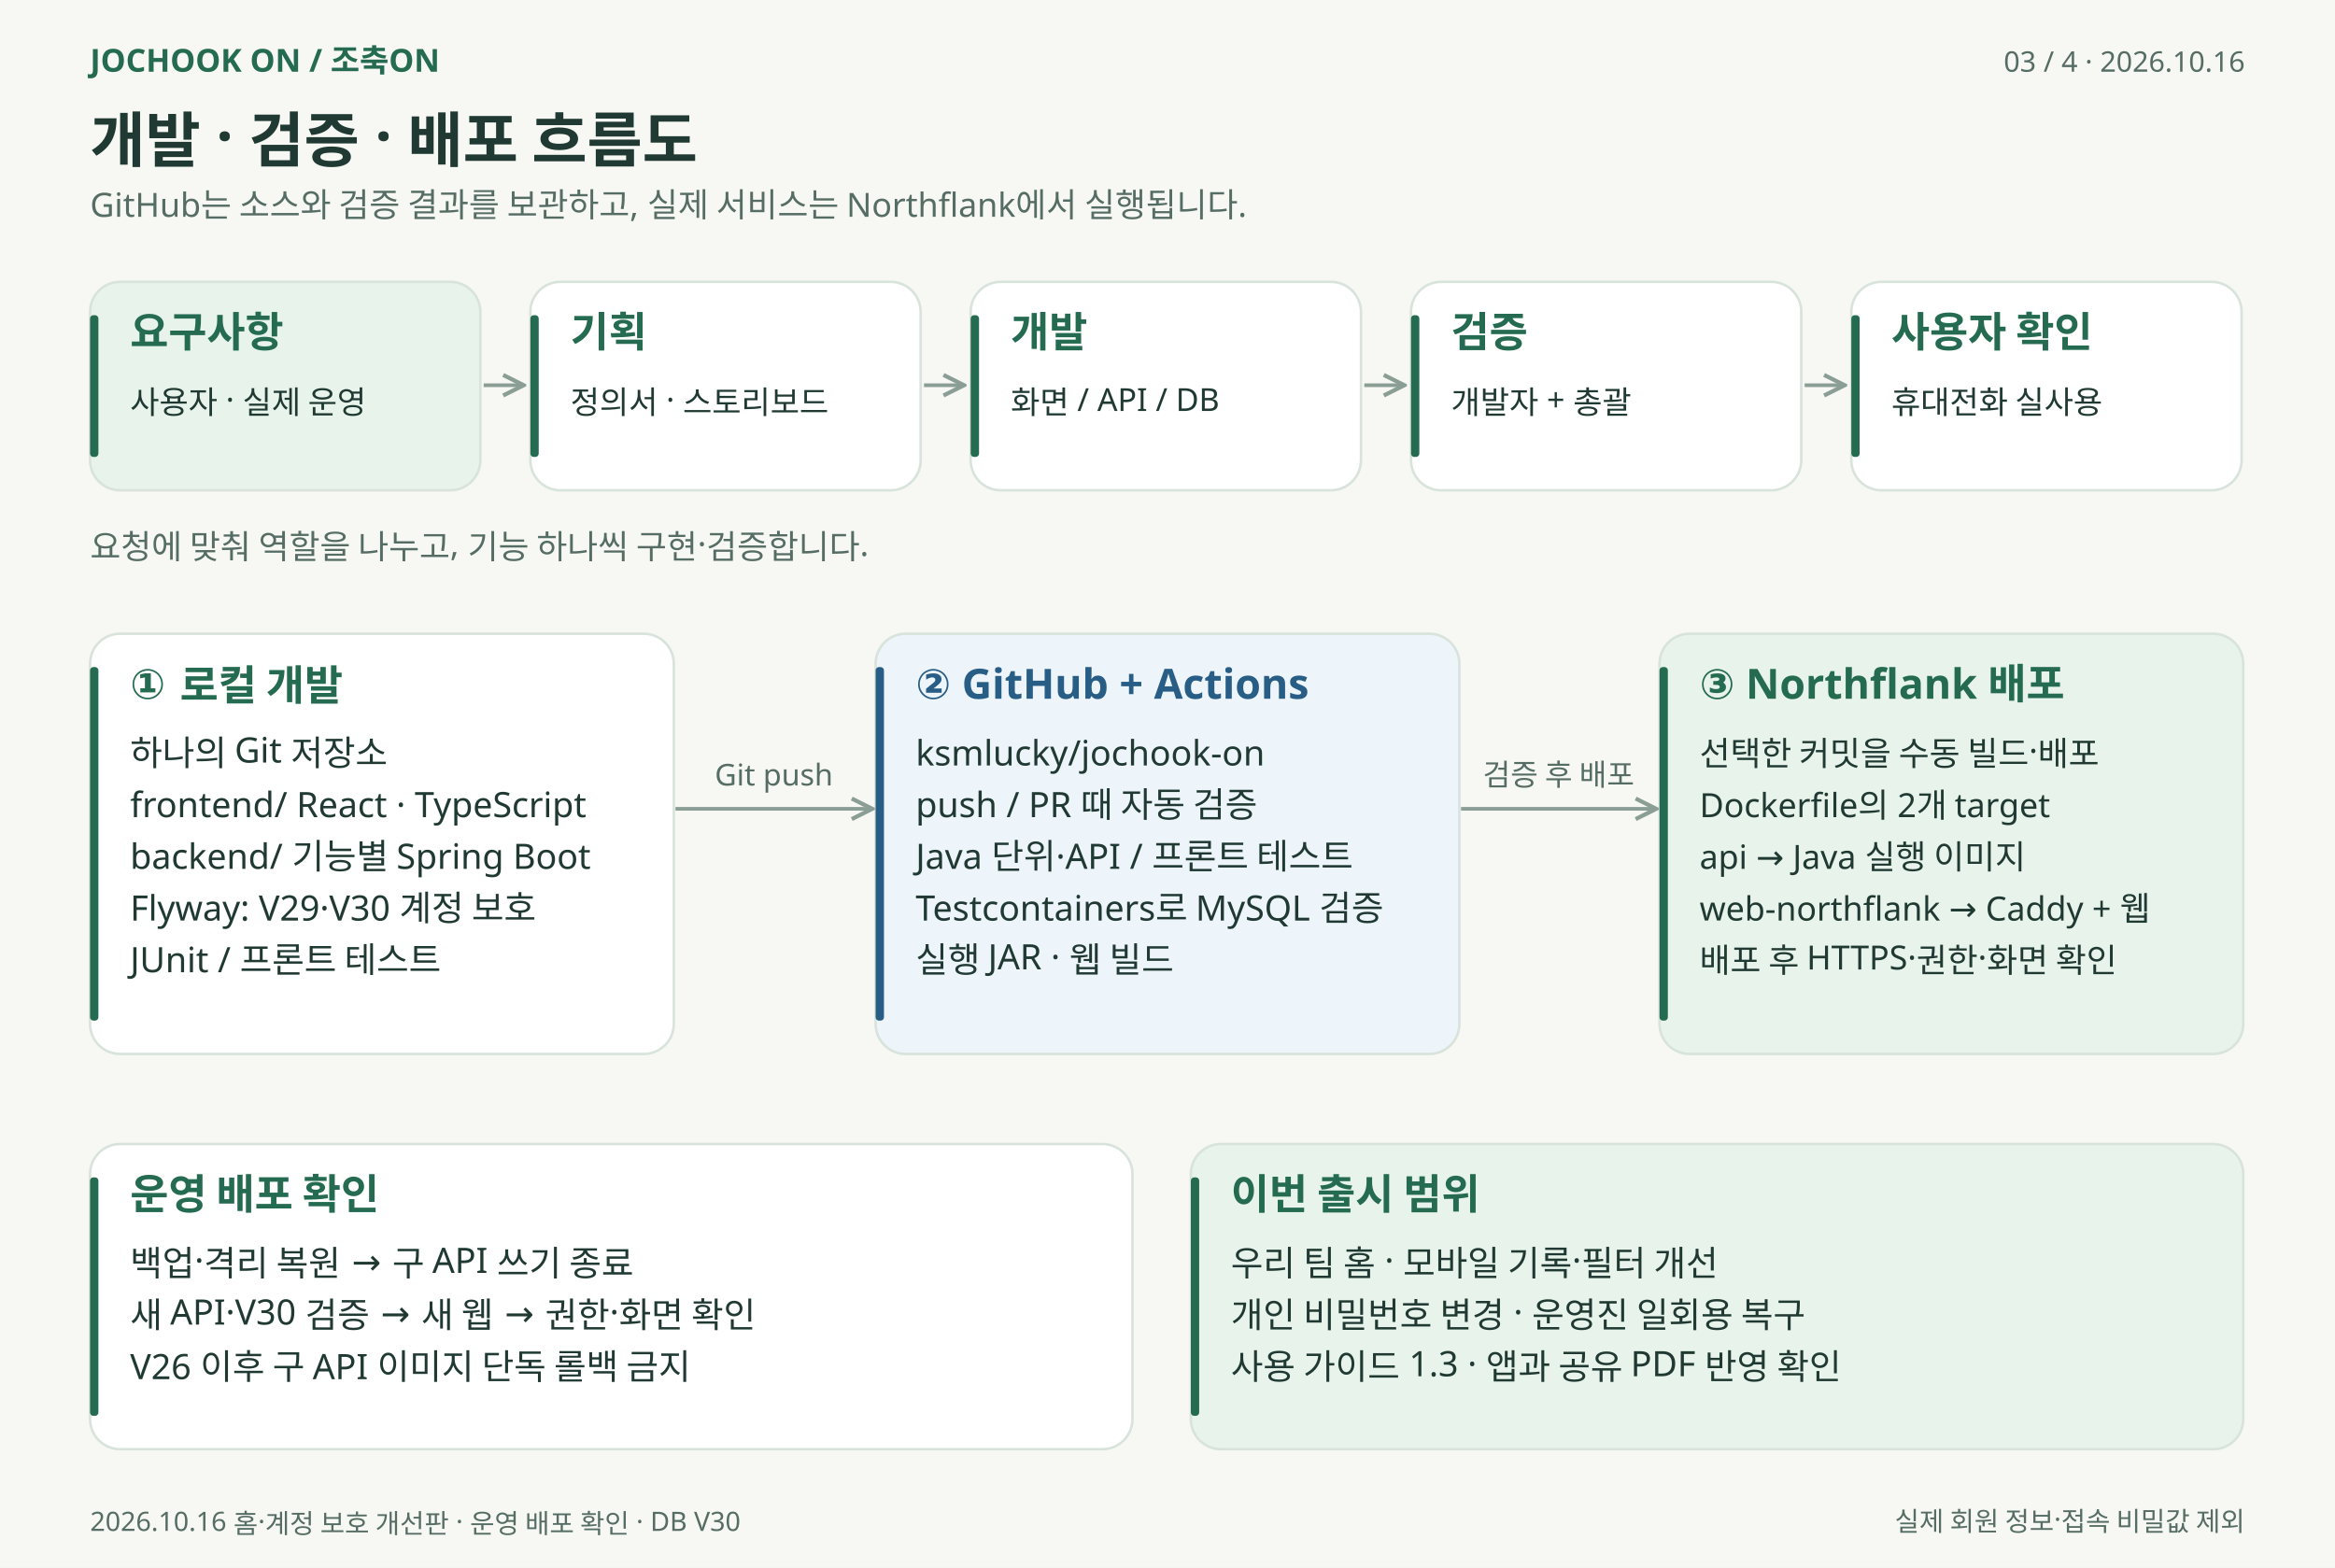
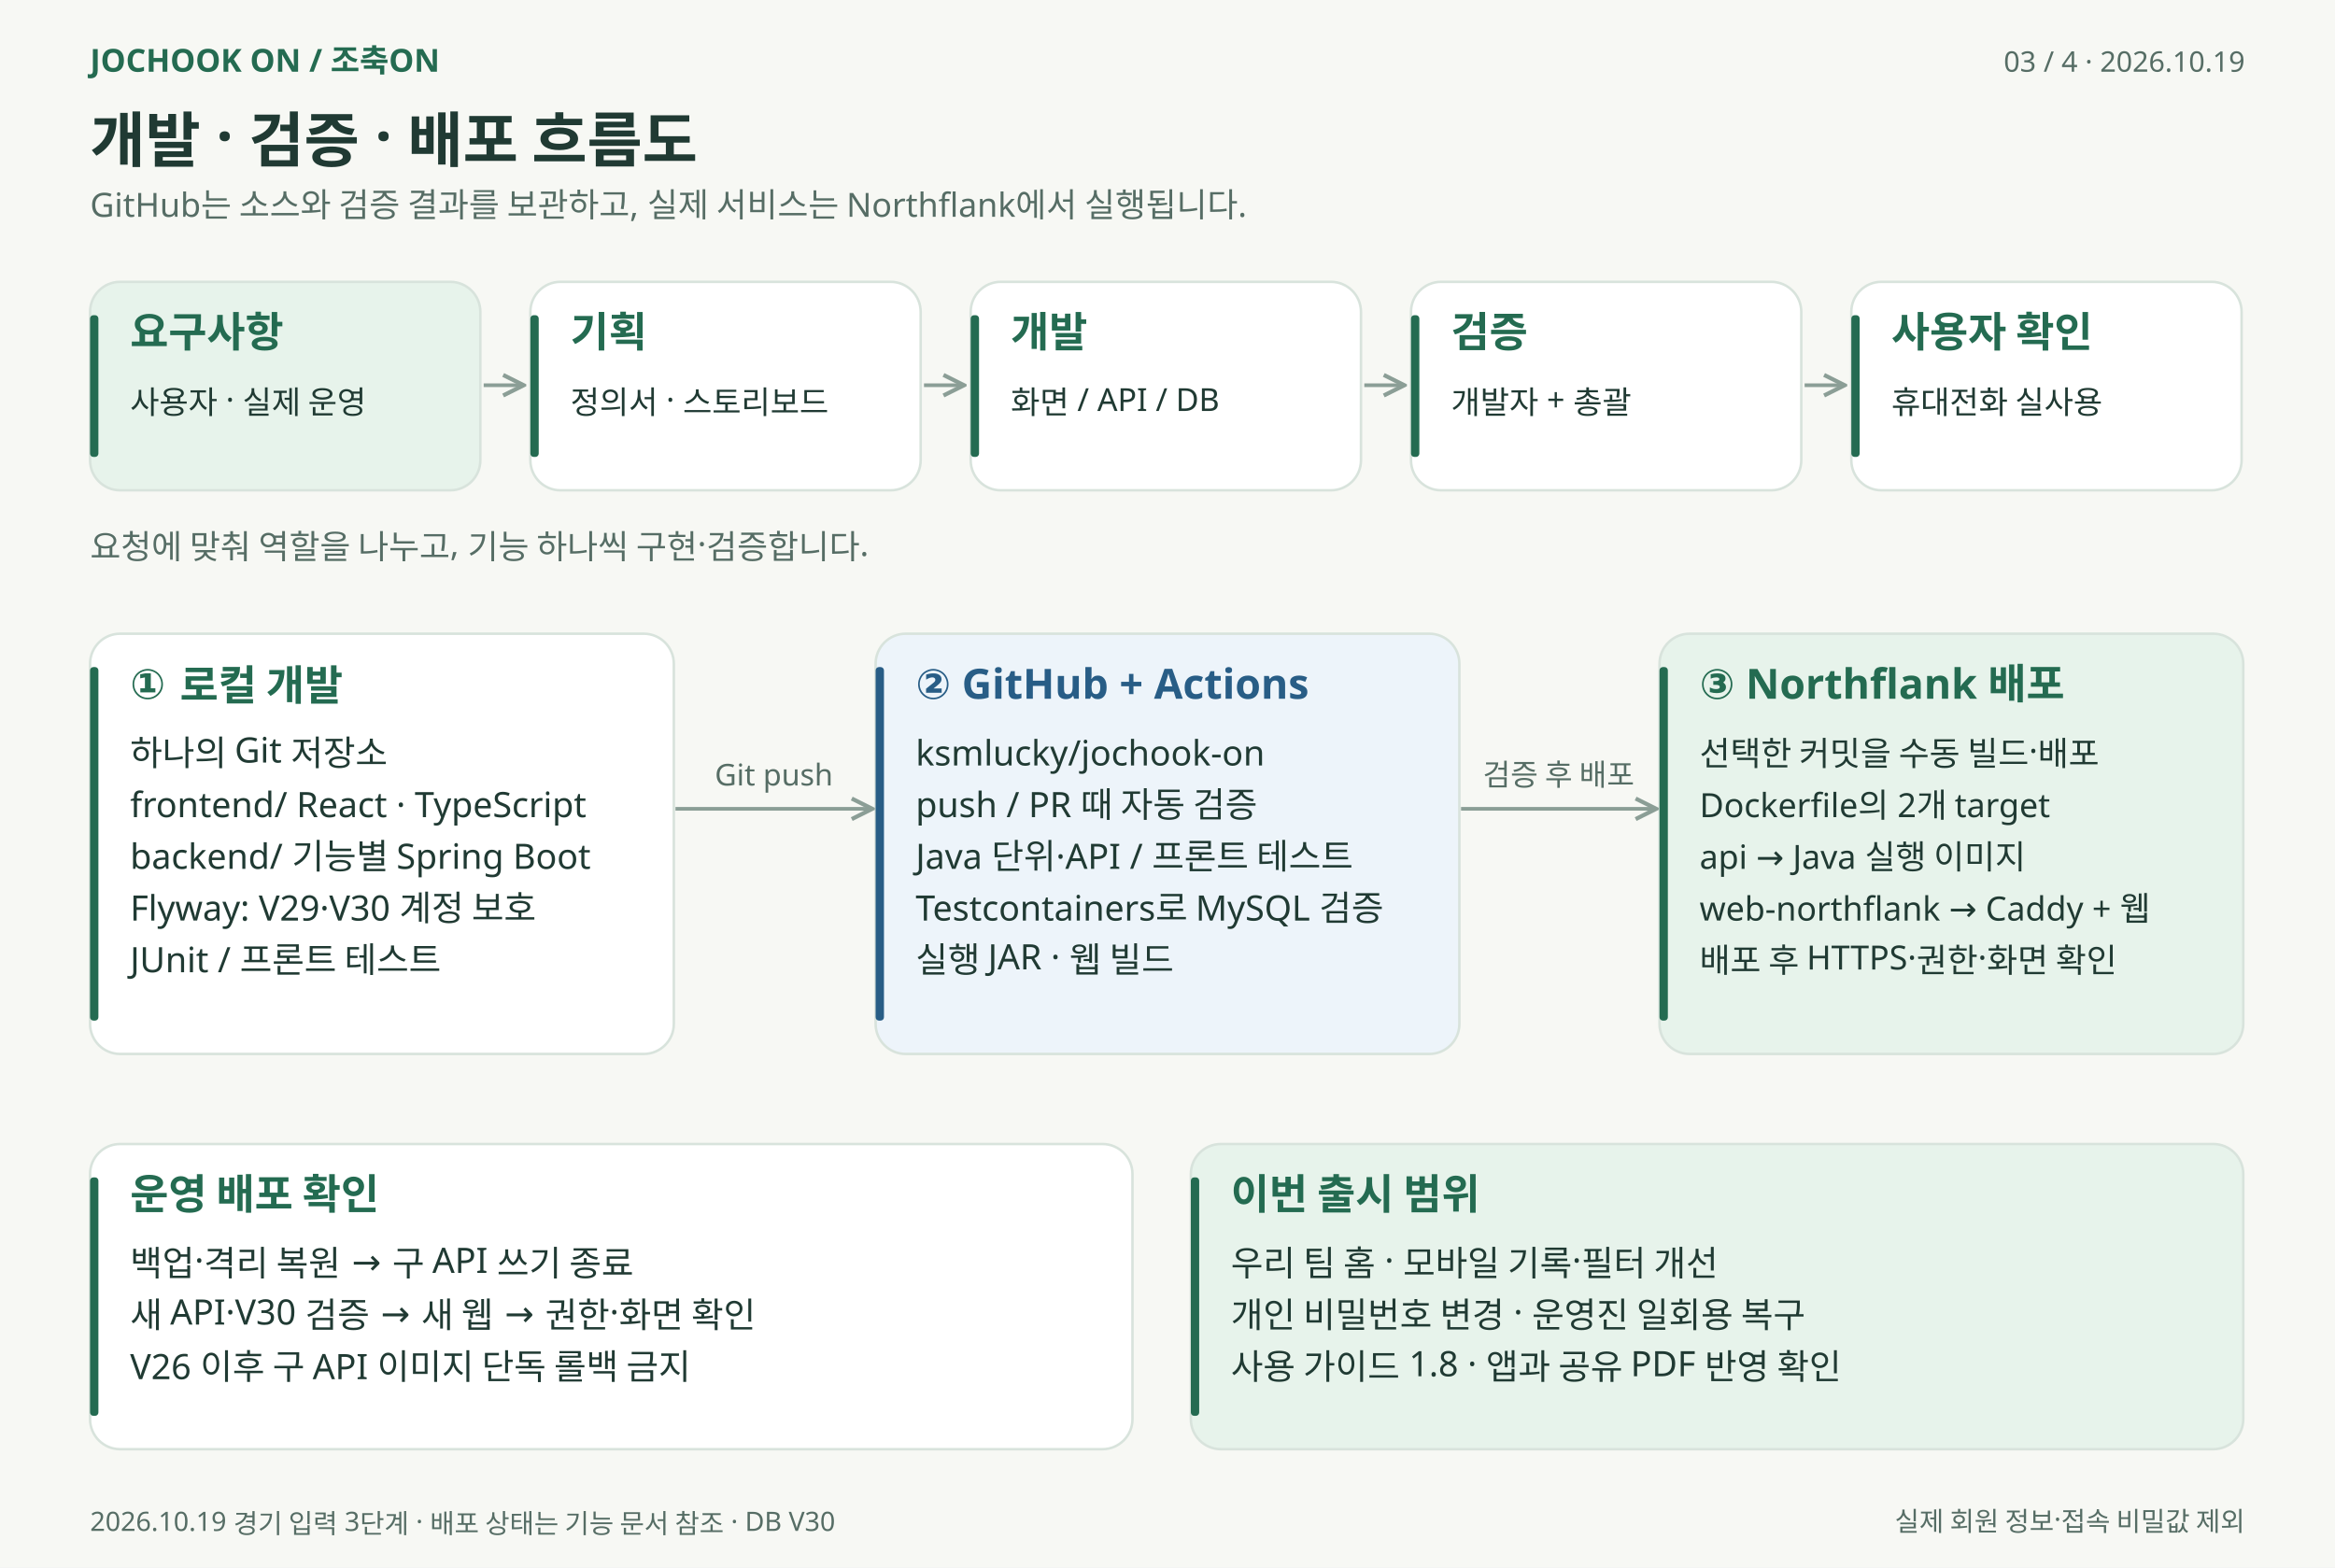
<svg xmlns="http://www.w3.org/2000/svg" width="1400" height="940" viewBox="0 0 1400 940" role="img" aria-labelledby="title desc">
  <defs>
    <marker id="arrow" viewBox="0 0 10 10" refX="9" refY="5" markerWidth="7" markerHeight="7" orient="auto-start-reverse">
      <path d="M 1 1 L 9 5 L 1 9" fill="none" stroke="#8b9e96" stroke-width="1.6" />
    </marker>
  </defs>
  <g font-family="Malgun Gothic, Apple SD Gothic Neo, Noto Sans KR, sans-serif">
    <rect width="1400" height="940" fill="#f7f8f4" />
    <text x="54" y="43" font-size="19" fill="#246b51" font-weight="600" text-anchor="start">JOCHOOK ON  /  조축ON</text>
-     <text x="1346" y="43" font-size="17" fill="#566d65" font-weight="400" text-anchor="end">03 / 4   ·   2026.10.16</text>
+     <text x="1346" y="43" font-size="17" fill="#566d65" font-weight="400" text-anchor="end">03 / 4   ·   2026.10.19</text>
    <text x="54" y="97" font-size="36" fill="#203a33" font-weight="700" text-anchor="start">개발 · 검증 · 배포 흐름도</text>
    <text x="54" y="130" font-size="20" fill="#566d65" font-weight="400" text-anchor="start">GitHub는 소스와 검증 결과를 보관하고, 실제 서비스는 Northflank에서 실행됩니다.</text>
    <rect x="54" y="169" width="234" height="125" rx="18" fill="#e7f3eb" stroke="#d8e3dc" stroke-width="1.5" />
    <rect x="54" y="189" width="5" height="85" rx="2" fill="#246b51" />
    <text x="78" y="208" font-size="25" fill="#246b51" font-weight="600" text-anchor="start">요구사항</text>
    <text x="78" y="248" font-size="19" fill="#203a33" font-weight="400" text-anchor="start">사용자 · 실제 운영</text>
    <path d="M 290 231 L 314 231" fill="none" stroke="#8b9e96" stroke-width="2.2" marker-end="url(#arrow)" />
    <rect x="318" y="169" width="234" height="125" rx="18" fill="#ffffff" stroke="#d8e3dc" stroke-width="1.5" />
    <rect x="318" y="189" width="5" height="85" rx="2" fill="#246b51" />
    <text x="342" y="208" font-size="25" fill="#246b51" font-weight="600" text-anchor="start">기획</text>
    <text x="342" y="248" font-size="19" fill="#203a33" font-weight="400" text-anchor="start">정의서 · 스토리보드</text>
    <path d="M 554 231 L 578 231" fill="none" stroke="#8b9e96" stroke-width="2.2" marker-end="url(#arrow)" />
    <rect x="582" y="169" width="234" height="125" rx="18" fill="#ffffff" stroke="#d8e3dc" stroke-width="1.5" />
    <rect x="582" y="189" width="5" height="85" rx="2" fill="#246b51" />
    <text x="606" y="208" font-size="25" fill="#246b51" font-weight="600" text-anchor="start">개발</text>
    <text x="606" y="248" font-size="19" fill="#203a33" font-weight="400" text-anchor="start">화면 / API / DB</text>
    <path d="M 818 231 L 842 231" fill="none" stroke="#8b9e96" stroke-width="2.2" marker-end="url(#arrow)" />
    <rect x="846" y="169" width="234" height="125" rx="18" fill="#ffffff" stroke="#d8e3dc" stroke-width="1.5" />
    <rect x="846" y="189" width="5" height="85" rx="2" fill="#246b51" />
    <text x="870" y="208" font-size="25" fill="#246b51" font-weight="600" text-anchor="start">검증</text>
    <text x="870" y="248" font-size="19" fill="#203a33" font-weight="400" text-anchor="start">개발자 + 총괄</text>
    <path d="M 1082 231 L 1106 231" fill="none" stroke="#8b9e96" stroke-width="2.2" marker-end="url(#arrow)" />
    <rect x="1110" y="169" width="234" height="125" rx="18" fill="#ffffff" stroke="#d8e3dc" stroke-width="1.5" />
    <rect x="1110" y="189" width="5" height="85" rx="2" fill="#246b51" />
    <text x="1134" y="208" font-size="25" fill="#246b51" font-weight="600" text-anchor="start">사용자 확인</text>
    <text x="1134" y="248" font-size="19" fill="#203a33" font-weight="400" text-anchor="start">휴대전화 실사용</text>
    <text x="54" y="335" font-size="20" fill="#566d65" font-weight="400" text-anchor="start">요청에 맞춰 역할을 나누고, 기능 하나씩 구현·검증합니다.</text>
    <rect x="54" y="380" width="350" height="252" rx="18" fill="#ffffff" stroke="#d8e3dc" stroke-width="1.5" />
    <rect x="54" y="400" width="5" height="212" rx="2" fill="#246b51" />
    <text x="78" y="419" font-size="25" fill="#246b51" font-weight="600" text-anchor="start">① 로컬 개발</text>
    <text x="78" y="459" font-size="21" fill="#203a33" font-weight="400" text-anchor="start">하나의 Git 저장소</text>
    <text x="78" y="490" font-size="21" fill="#203a33" font-weight="400" text-anchor="start">frontend/  React · TypeScript</text>
    <text x="78" y="521" font-size="21" fill="#203a33" font-weight="400" text-anchor="start">backend/  기능별 Spring Boot</text>
    <text x="78" y="552" font-size="21" fill="#203a33" font-weight="400" text-anchor="start">Flyway: V29·V30 계정 보호</text>
    <text x="78" y="583" font-size="21" fill="#203a33" font-weight="400" text-anchor="start">JUnit / 프론트 테스트</text>
    <rect x="525" y="380" width="350" height="252" rx="18" fill="#edf4fa" stroke="#d8e3dc" stroke-width="1.5" />
    <rect x="525" y="400" width="5" height="212" rx="2" fill="#285d86" />
    <text x="549" y="419" font-size="25" fill="#285d86" font-weight="600" text-anchor="start">② GitHub + Actions</text>
    <text x="549" y="459" font-size="21" fill="#203a33" font-weight="400" text-anchor="start">ksmlucky/jochook-on</text>
    <text x="549" y="490" font-size="21" fill="#203a33" font-weight="400" text-anchor="start">push / PR 때 자동 검증</text>
    <text x="549" y="521" font-size="21" fill="#203a33" font-weight="400" text-anchor="start">Java 단위·API / 프론트 테스트</text>
    <text x="549" y="552" font-size="21" fill="#203a33" font-weight="400" text-anchor="start">Testcontainers로 MySQL 검증</text>
    <text x="549" y="583" font-size="21" fill="#203a33" font-weight="400" text-anchor="start">실행 JAR · 웹 빌드</text>
    <rect x="995" y="380" width="350" height="252" rx="18" fill="#e7f3eb" stroke="#d8e3dc" stroke-width="1.5" />
    <rect x="995" y="400" width="5" height="212" rx="2" fill="#246b51" />
    <text x="1019" y="419" font-size="25" fill="#246b51" font-weight="600" text-anchor="start">③ Northflank 배포</text>
    <text x="1019" y="459" font-size="20" fill="#203a33" font-weight="400" text-anchor="start">선택한 커밋을 수동 빌드·배포</text>
    <text x="1019" y="490" font-size="20" fill="#203a33" font-weight="400" text-anchor="start">Dockerfile의 2개 target</text>
    <text x="1019" y="521" font-size="20" fill="#203a33" font-weight="400" text-anchor="start">api → Java 실행 이미지</text>
    <text x="1019" y="552" font-size="20" fill="#203a33" font-weight="400" text-anchor="start">web-northflank → Caddy + 웹</text>
    <text x="1019" y="583" font-size="20" fill="#203a33" font-weight="400" text-anchor="start">배포 후 HTTPS·권한·화면 확인</text>
    <path d="M 405 485 L 523 485" fill="none" stroke="#8b9e96" stroke-width="2.2" marker-end="url(#arrow)" />
    <text x="464" y="471" font-size="18" fill="#566d65" font-weight="400" text-anchor="middle">Git push</text>
    <path d="M 876 485 L 993 485" fill="none" stroke="#8b9e96" stroke-width="2.2" marker-end="url(#arrow)" />
    <text x="934.5" y="471" font-size="18" fill="#566d65" font-weight="400" text-anchor="middle">검증 후 배포</text>
    <rect x="54" y="686" width="625" height="183" rx="18" fill="#ffffff" stroke="#d8e3dc" stroke-width="1.5" />
    <rect x="54" y="706" width="5" height="143" rx="2" fill="#246b51" />
    <text x="78" y="725" font-size="25" fill="#246b51" font-weight="600" text-anchor="start">운영 배포 확인</text>
    <text x="78" y="765" font-size="21" fill="#203a33" font-weight="400" text-anchor="start">백업·격리 복원 → 구 API 쓰기 종료</text>
    <text x="78" y="796" font-size="21" fill="#203a33" font-weight="400" text-anchor="start">새 API·V30 검증 → 새 웹 → 권한·화면 확인</text>
    <text x="78" y="827" font-size="21" fill="#203a33" font-weight="400" text-anchor="start">V26 이후 구 API 이미지 단독 롤백 금지</text>
    <rect x="714" y="686" width="631" height="183" rx="18" fill="#e7f3eb" stroke="#d8e3dc" stroke-width="1.5" />
    <rect x="714" y="706" width="5" height="143" rx="2" fill="#246b51" />
    <text x="738" y="725" font-size="25" fill="#246b51" font-weight="600" text-anchor="start">이번 출시 범위</text>
    <text x="738" y="765" font-size="21" fill="#203a33" font-weight="400" text-anchor="start">우리 팀 홈 · 모바일 기록·필터 개선</text>
    <text x="738" y="796" font-size="21" fill="#203a33" font-weight="400" text-anchor="start">개인 비밀번호 변경 · 운영진 일회용 복구</text>
-     <text x="738" y="827" font-size="21" fill="#203a33" font-weight="400" text-anchor="start">사용 가이드 1.3 · 앱과 공유 PDF 반영 확인</text>
-     <text x="54" y="918" font-size="16" fill="#566d65" font-weight="400" text-anchor="start">2026.10.16 홈·계정 보호 개선판 · 운영 배포 확인 · DB V30</text>
+     <text x="738" y="827" font-size="21" fill="#203a33" font-weight="400" text-anchor="start">사용 가이드 1.8 · 앱과 공유 PDF 반영 확인</text>
+     <text x="54" y="918" font-size="16" fill="#566d65" font-weight="400" text-anchor="start">2026.10.19 경기 입력 3단계 · 배포 상태는 기능 문서 참조 · DB V30</text>
    <text x="1346" y="918" font-size="16" fill="#566d65" font-weight="400" text-anchor="end">실제 회원 정보·접속 비밀값 제외</text>
  </g>
</svg>
